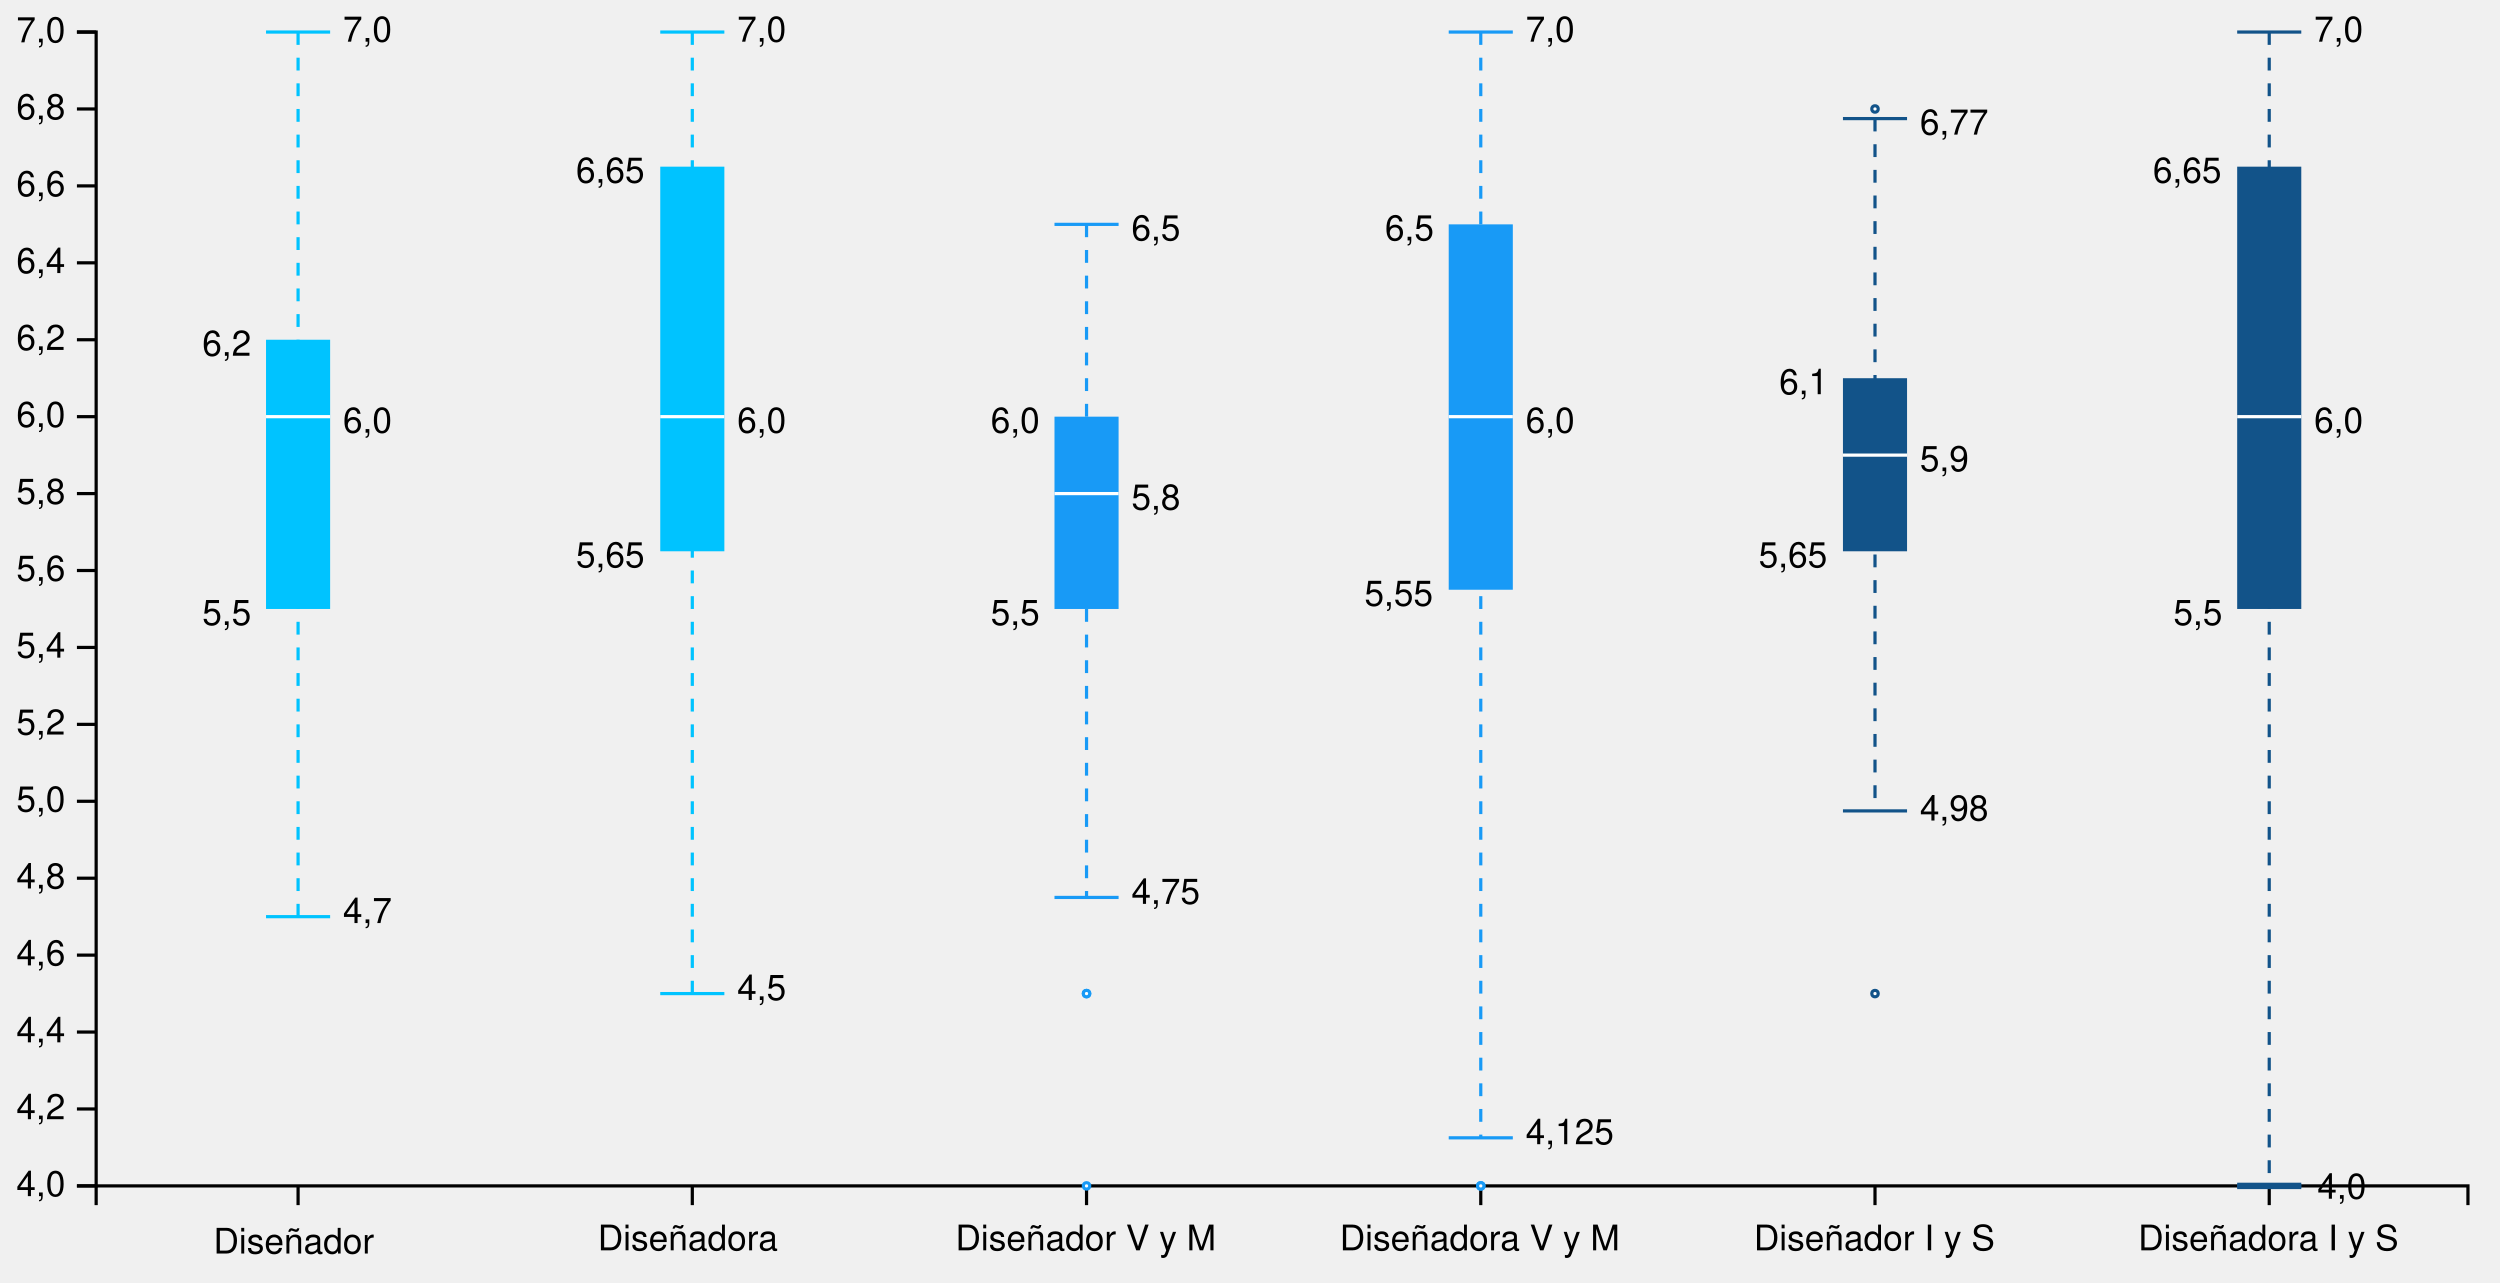
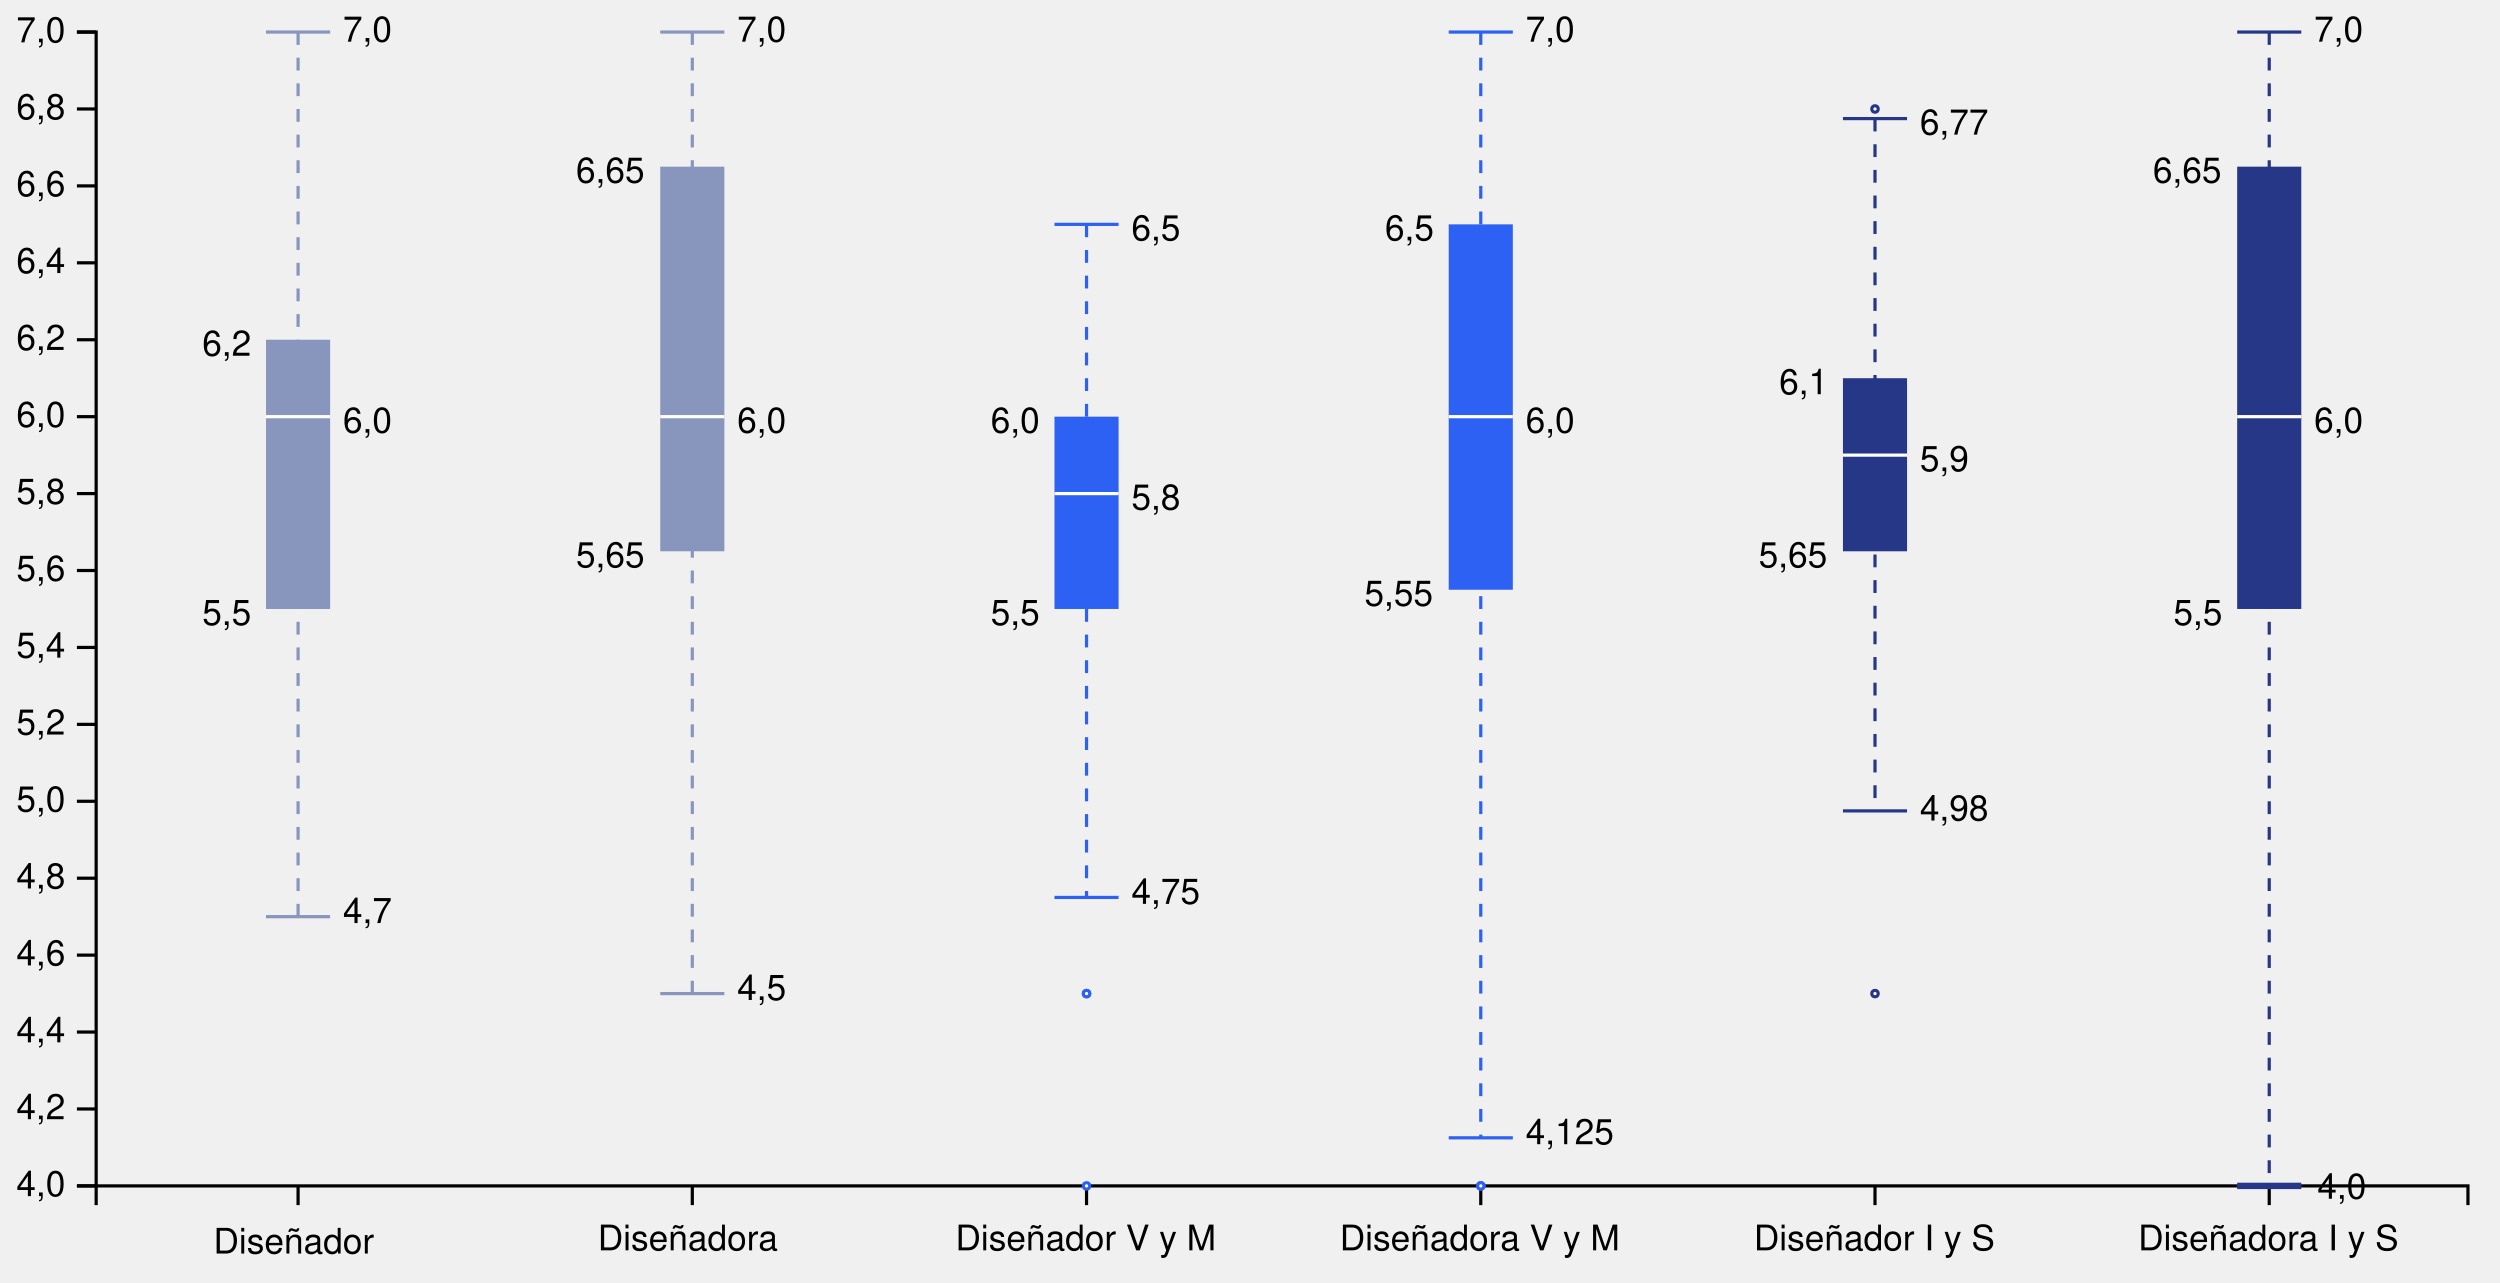
<svg xmlns="http://www.w3.org/2000/svg" version="1.2" viewBox="0 0 780 400">
  <style>
        tspan {
            white-space: pre;
        }
        .s0 {
            fill: none;
            stroke: #000000;
        }
        .t1 {
            font-size: 11px;
            fill: #000000;
            font-weight: 400;
            font-family: Helvetica, Arial, sans-serif;
        }
        .s2 {
            fill: #000000;
-             stroke: #00c3ff;
+             stroke: #8895bd;
            stroke-dasharray: 4;
        }
        .s3 {
            fill: #000000;
-             stroke: #00c3ff;
+             stroke: #8895bd;
        }
        .s4 {
-             fill: #00c3ff;
+             fill: #8895bd;
        }
        .s5 {
            fill: #000000;
            stroke: #ffffff;
        }
        .s6 {
            fill: #000000;
-             stroke: #189af6;
+             stroke: #2c61f4;
            stroke-dasharray: 4;
        }
        .s7 {
            fill: #000000;
-             stroke: #189af6;
+             stroke: #2c61f4;
        }
        .s8 {
-             fill: #189af6;
+             fill: #2c61f4;
        }
        .s9 {
            fill: #ffffff;
-             stroke: #189af6;
+             stroke: #2c61f4;
        }
        .s10 {
            fill: #000000;
-             stroke: #125389;
+             stroke: #253786;
            stroke-dasharray: 4;
        }
        .s11 {
            fill: #000000;
-             stroke: #125389;
+             stroke: #253786;
        }
        .s12 {
-             fill: #125389;
+             fill: #253786;
        }
        .s13 {
            fill: #ffffff;
-             stroke: #125389;
+             stroke: #253786;
        }
        .s14 {
            fill: #000000;
-             stroke: #125389;
+             stroke: #253786;
            stroke-width: 2;
        }
    </style>
  <g id="viz">
    <g id="y axis">
      <path class="s0" d="m24 370h6v-360h-6" />
      <g>
        <path class="s0" d="m30 370h-6" />
        <text id="4,0" style="transform: matrix(1, 0, 0, 1, 5.1, 373.2);">
          <tspan x="0" y="0" class="t1">4,0</tspan>
        </text>
      </g>
      <g>
        <path class="s0" d="m30 346h-6" />
        <text id="4,2" style="transform: matrix(1, 0, 0, 1, 5.1, 349.2);">
          <tspan x="0" y="0" class="t1">4,2</tspan>
        </text>
      </g>
      <g>
        <path class="s0" d="m30 322h-6" />
        <text id="4,4" style="transform: matrix(1, 0, 0, 1, 5.1, 325.2);">
          <tspan x="0" y="0" class="t1">4,4</tspan>
        </text>
      </g>
      <g>
        <path class="s0" d="m30 298h-6" />
        <text id="4,6" style="transform: matrix(1, 0, 0, 1, 5.1, 301.2);">
          <tspan x="0" y="0" class="t1">4,6</tspan>
        </text>
      </g>
      <g>
        <path class="s0" d="m30 274h-6" />
        <text id="4,8" style="transform: matrix(1, 0, 0, 1, 5.1, 277.2);">
          <tspan x="0" y="0" class="t1">4,8</tspan>
        </text>
      </g>
      <g>
        <path class="s0" d="m30 250h-6" />
        <text id="5,0" style="transform: matrix(1, 0, 0, 1, 5.1, 253.2);">
          <tspan x="0" y="0" class="t1">5,0</tspan>
        </text>
      </g>
      <g>
        <path class="s0" d="m30 226h-6" />
        <text id="5,2" style="transform: matrix(1, 0, 0, 1, 5.1, 229.2);">
          <tspan x="0" y="0" class="t1">5,2</tspan>
        </text>
      </g>
      <g>
        <path class="s0" d="m30 202h-6" />
        <text id="5,4" style="transform: matrix(1, 0, 0, 1, 5.1, 205.2);">
          <tspan x="0" y="0" class="t1">5,4</tspan>
        </text>
      </g>
      <g>
        <path class="s0" d="m30 178h-6" />
        <text id="5,6" style="transform: matrix(1, 0, 0, 1, 5.1, 181.2);">
          <tspan x="0" y="0" class="t1">5,6</tspan>
        </text>
      </g>
      <g>
        <path class="s0" d="m30 154h-6" />
        <text id="5,8" style="transform: matrix(1, 0, 0, 1, 5.1, 157.2);">
          <tspan x="0" y="0" class="t1">5,8</tspan>
        </text>
      </g>
      <g>
        <path class="s0" d="m30 130h-6" />
        <text id="6,0" style="transform: matrix(1, 0, 0, 1, 5.1, 133.2);">
          <tspan x="0" y="0" class="t1">6,0</tspan>
        </text>
      </g>
      <g>
        <path class="s0" d="m30 106h-6" />
        <text id="6,2" style="transform: matrix(1, 0, 0, 1, 5.1, 109.2);">
          <tspan x="0" y="0" class="t1">6,2</tspan>
        </text>
      </g>
      <g>
        <path class="s0" d="m30 82h-6" />
        <text id="6,4" style="transform: matrix(1, 0, 0, 1, 5.1, 85.2);">
          <tspan x="0" y="0" class="t1">6,4</tspan>
        </text>
      </g>
      <g>
        <path class="s0" d="m30 58h-6" />
        <text id="6,6" style="transform: matrix(1, 0, 0, 1, 5.1, 61.2);">
          <tspan x="0" y="0" class="t1">6,6</tspan>
        </text>
      </g>
      <g>
        <path class="s0" d="m30 34h-6" />
        <text id="6,8" style="transform: matrix(1, 0, 0, 1, 5.1, 37.2);">
          <tspan x="0" y="0" class="t1">6,8</tspan>
        </text>
      </g>
      <g>
        <path class="s0" d="m30 10h-6" />
        <text id="7,0" style="transform: matrix(1, 0, 0, 1, 5.1, 13.2);">
          <tspan x="0" y="0" class="t1">7,0</tspan>
        </text>
      </g>
    </g>
    <g id="x axis">
      <path class="s0" d="m30 376v-6h740v6" />
      <g>
        <path class="s0" d="m93 370v6" />
        <text id="Diseñador " style="transform: matrix(1, 0, 0, 1, 66.6, 391.1);">
          <tspan x="0" y="0" class="t1">Diseñador</tspan>
        </text>
      </g>
      <g>
        <path class="s0" d="m216 370v6" />
        <text id="Diseñadora " style="transform: matrix(1, 0, 0, 1, 186.5, 390.1);">
          <tspan x="0" y="0" class="t1">Diseñadora</tspan>
        </text>
      </g>
      <g>
        <path class="s0" d="m339 370v6" />
        <text id="Diseñador V y M" style="transform: matrix(1, 0, 0, 1, 298.1, 390.1);">
          <tspan x="0" y="0" class="t1">Diseñador V y M</tspan>
        </text>
      </g>
      <g>
        <path class="s0" d="m462 370v6" />
        <text id="Diseñadora V y M" style="transform: matrix(1, 0, 0, 1, 418, 390.1);">
          <tspan x="0" y="0" class="t1">Diseñadora V y M</tspan>
        </text>
      </g>
      <g>
        <path class="s0" d="m585 370v6" />
        <text id="Diseñador I y S" style="transform: matrix(1, 0, 0, 1, 547.2, 390.1);">
          <tspan x="0" y="0" class="t1">Diseñador I y S</tspan>
        </text>
      </g>
      <g>
        <path class="s0" d="m708 370v6" />
        <text id="Diseñadora I y S" style="transform: matrix(1, 0, 0, 1, 667.1, 390.1);">
          <tspan x="0" y="0" class="t1">Diseñadora I y S</tspan>
        </text>
      </g>
    </g>
    <g id="boxplots">
      <g id="diseñador">
        <path class="s2" d="m93 10v276" />
        <path class="s3" d="m83 10h20" />
        <path class="s3" d="m83 286h20" />
        <path class="s4" d="m83 106h20v84h-20z" />
        <path class="s5" d="m83 130h20" />
      </g>
      <g id="diseñadora">
        <path class="s2" d="m216 10v300" />
        <path class="s3" d="m206 10h20" />
        <path class="s3" d="m206 310h20" />
        <path class="s4" d="m206 52h20v120h-20z" />
        <path class="s5" d="m206 130h20" />
      </g>
      <g id="diseñador v y m">
        <path class="s6" d="m339 70v210" />
        <path class="s7" d="m329 70h20" />
        <path class="s7" d="m329 280h20" />
        <path class="s8" d="m329 130h20v60h-20z" />
        <path class="s5" d="m329 154h20" />
        <path class="s9" d="m339 311c-0.6 0-1-0.4-1-1 0-0.6 0.4-1 1-1 0.6 0 1 0.4 1 1 0 0.6-0.4 1-1 1z" />
        <path class="s9" d="m339 311c-0.6 0-1-0.4-1-1 0-0.6 0.4-1 1-1 0.6 0 1 0.4 1 1 0 0.6-0.4 1-1 1z" />
        <path class="s9" d="m339 371c-0.6 0-1-0.4-1-1 0-0.6 0.4-1 1-1 0.6 0 1 0.4 1 1 0 0.6-0.4 1-1 1z" />
      </g>
      <g id="diseñadora v y m">
        <path class="s6" d="m462 10v345" />
        <path class="s7" d="m452 10h20" />
        <path class="s7" d="m452 355h20" />
        <path class="s8" d="m452 70h20v114h-20z" />
        <path class="s5" d="m452 130h20" />
        <path class="s9" d="m462 371c-0.6 0-1-0.4-1-1 0-0.6 0.4-1 1-1 0.6 0 1 0.4 1 1 0 0.6-0.4 1-1 1z" />
        <path class="s9" d="m462 371c-0.6 0-1-0.4-1-1 0-0.6 0.4-1 1-1 0.6 0 1 0.4 1 1 0 0.6-0.4 1-1 1z" />
      </g>
      <g id="diseñador i y s">
        <path class="s10" d="m585 37v216" />
        <path class="s11" d="m575 37h20" />
        <path class="s11" d="m575 253h20" />
        <path class="s12" d="m575 118h20v54h-20z" />
        <path class="s5" d="m575 142h20" />
        <path class="s13" d="m585 311c-0.6 0-1-0.4-1-1 0-0.6 0.4-1 1-1 0.6 0 1 0.4 1 1 0 0.6-0.4 1-1 1z" />
        <path class="s13" d="m585 35c-0.6 0-1-0.4-1-1 0-0.6 0.4-1 1-1 0.6 0 1 0.4 1 1 0 0.6-0.4 1-1 1z" />
      </g>
      <g id="diseñadora i y s">
        <path class="s10" d="m708 10v360" />
        <path class="s11" d="m698 10h20" />
        <path id="Layer copy" class="s14" d="m698 370h20" />
        <path class="s11" d="m698 370h20" />
        <path class="s12" d="m698 52h20v138h-20z" />
        <path class="s5" d="m698 130h20" />
      </g>
    </g>
    <g id="boxplots">
      <g>
        <text id="7,0" style="transform: matrix(1, 0, 0, 1, 107, 13);">
          <tspan x="0" y="0" class="t1">7,0</tspan>
        </text>
        <text id="4,7" style="transform: matrix(1, 0, 0, 1, 107, 288);">
          <tspan x="0" y="0" class="t1">4,7</tspan>
        </text>
        <text id="6,0" style="transform: matrix(1, 0, 0, 1, 107, 135);">
          <tspan x="0" y="0" class="t1">6,0</tspan>
        </text>
        <text id="5,5" style="transform: matrix(1, 0, 0, 1, 63.1, 195);">
          <tspan x="0" y="0" class="t1">5,5</tspan>
        </text>
        <text id="6,2" style="transform: matrix(1, 0, 0, 1, 63.1, 111);">
          <tspan x="0" y="0" class="t1">6,2</tspan>
        </text>
      </g>
      <g>
        <text id="7,0" style="transform: matrix(1, 0, 0, 1, 230, 13);">
          <tspan x="0" y="0" class="t1">7,0</tspan>
        </text>
        <text id="4,5" style="transform: matrix(1, 0, 0, 1, 230, 312);">
          <tspan x="0" y="0" class="t1">4,5</tspan>
        </text>
        <text id="6,0" style="transform: matrix(1, 0, 0, 1, 230, 135);">
          <tspan x="0" y="0" class="t1">6,0</tspan>
        </text>
        <text id="5,65" style="transform: matrix(1, 0, 0, 1, 179.7, 177);">
          <tspan x="0" y="0" class="t1">5,65</tspan>
        </text>
        <text id="6,65" style="transform: matrix(1, 0, 0, 1, 179.7, 57);">
          <tspan x="0" y="0" class="t1">6,65</tspan>
        </text>
      </g>
      <g>
        <text id="6,5" style="transform: matrix(1, 0, 0, 1, 353, 75);">
          <tspan x="0" y="0" class="t1">6,5</tspan>
        </text>
        <text id="4,75" style="transform: matrix(1, 0, 0, 1, 353, 282);">
          <tspan x="0" y="0" class="t1">4,75</tspan>
        </text>
        <text id="5,8" style="transform: matrix(1, 0, 0, 1, 353, 159);">
          <tspan x="0" y="0" class="t1">5,8</tspan>
        </text>
        <text id="5,5" style="transform: matrix(1, 0, 0, 1, 309.1, 195);">
          <tspan x="0" y="0" class="t1">5,5</tspan>
        </text>
        <text id="6,0" style="transform: matrix(1, 0, 0, 1, 309.1, 135);">
          <tspan x="0" y="0" class="t1">6,0</tspan>
        </text>
      </g>
      <g>
        <text id="7,0" style="transform: matrix(1, 0, 0, 1, 476, 13);">
          <tspan x="0" y="0" class="t1">7,0</tspan>
        </text>
        <text id="4,125" style="transform: matrix(1, 0, 0, 1, 476, 357);">
          <tspan x="0" y="0" class="t1">4,125</tspan>
        </text>
        <text id="6,0" style="transform: matrix(1, 0, 0, 1, 476, 135);">
          <tspan x="0" y="0" class="t1">6,0</tspan>
        </text>
        <text id="5,55" style="transform: matrix(1, 0, 0, 1, 425.7, 189);">
          <tspan x="0" y="0" class="t1">5,55</tspan>
        </text>
        <text id="6,5" style="transform: matrix(1, 0, 0, 1, 432.1, 75);">
          <tspan x="0" y="0" class="t1">6,5</tspan>
        </text>
      </g>
      <g>
        <text id="6,77" style="transform: matrix(1, 0, 0, 1, 599, 42);">
          <tspan x="0" y="0" class="t1">6,77</tspan>
        </text>
        <text id="4.98" style="transform: matrix(1, 0, 0, 1, 599, 256);">
          <tspan x="0" y="0" class="t1">4,98</tspan>
        </text>
        <text id="5,9" style="transform: matrix(1, 0, 0, 1, 599, 147);">
          <tspan x="0" y="0" class="t1">5,9</tspan>
        </text>
        <text id="5,65" style="transform: matrix(1, 0, 0, 1, 548.7, 177);">
          <tspan x="0" y="0" class="t1">5,65</tspan>
        </text>
        <text id="6,1" style="transform: matrix(1, 0, 0, 1, 555.1, 123);">
          <tspan x="0" y="0" class="t1">6,1</tspan>
        </text>
      </g>
      <g>
        <text id="7,0" style="transform: matrix(1, 0, 0, 1, 722, 13);">
          <tspan x="0" y="0" class="t1">7,0</tspan>
        </text>
        <text id="4,0" style="transform: matrix(1, 0, 0, 1, 723, 374);">
          <tspan x="0" y="0" class="t1">4,0</tspan>
        </text>
        <text id="6,0" style="transform: matrix(1, 0, 0, 1, 722, 135);">
          <tspan x="0" y="0" class="t1">6,0</tspan>
        </text>
        <text id="5,5" style="transform: matrix(1, 0, 0, 1, 678.1, 195);">
          <tspan x="0" y="0" class="t1">5,5</tspan>
        </text>
        <text id="6,65" style="transform: matrix(1, 0, 0, 1, 671.7, 57);">
          <tspan x="0" y="0" class="t1">6,65</tspan>
        </text>
      </g>
    </g>
  </g>
</svg>
